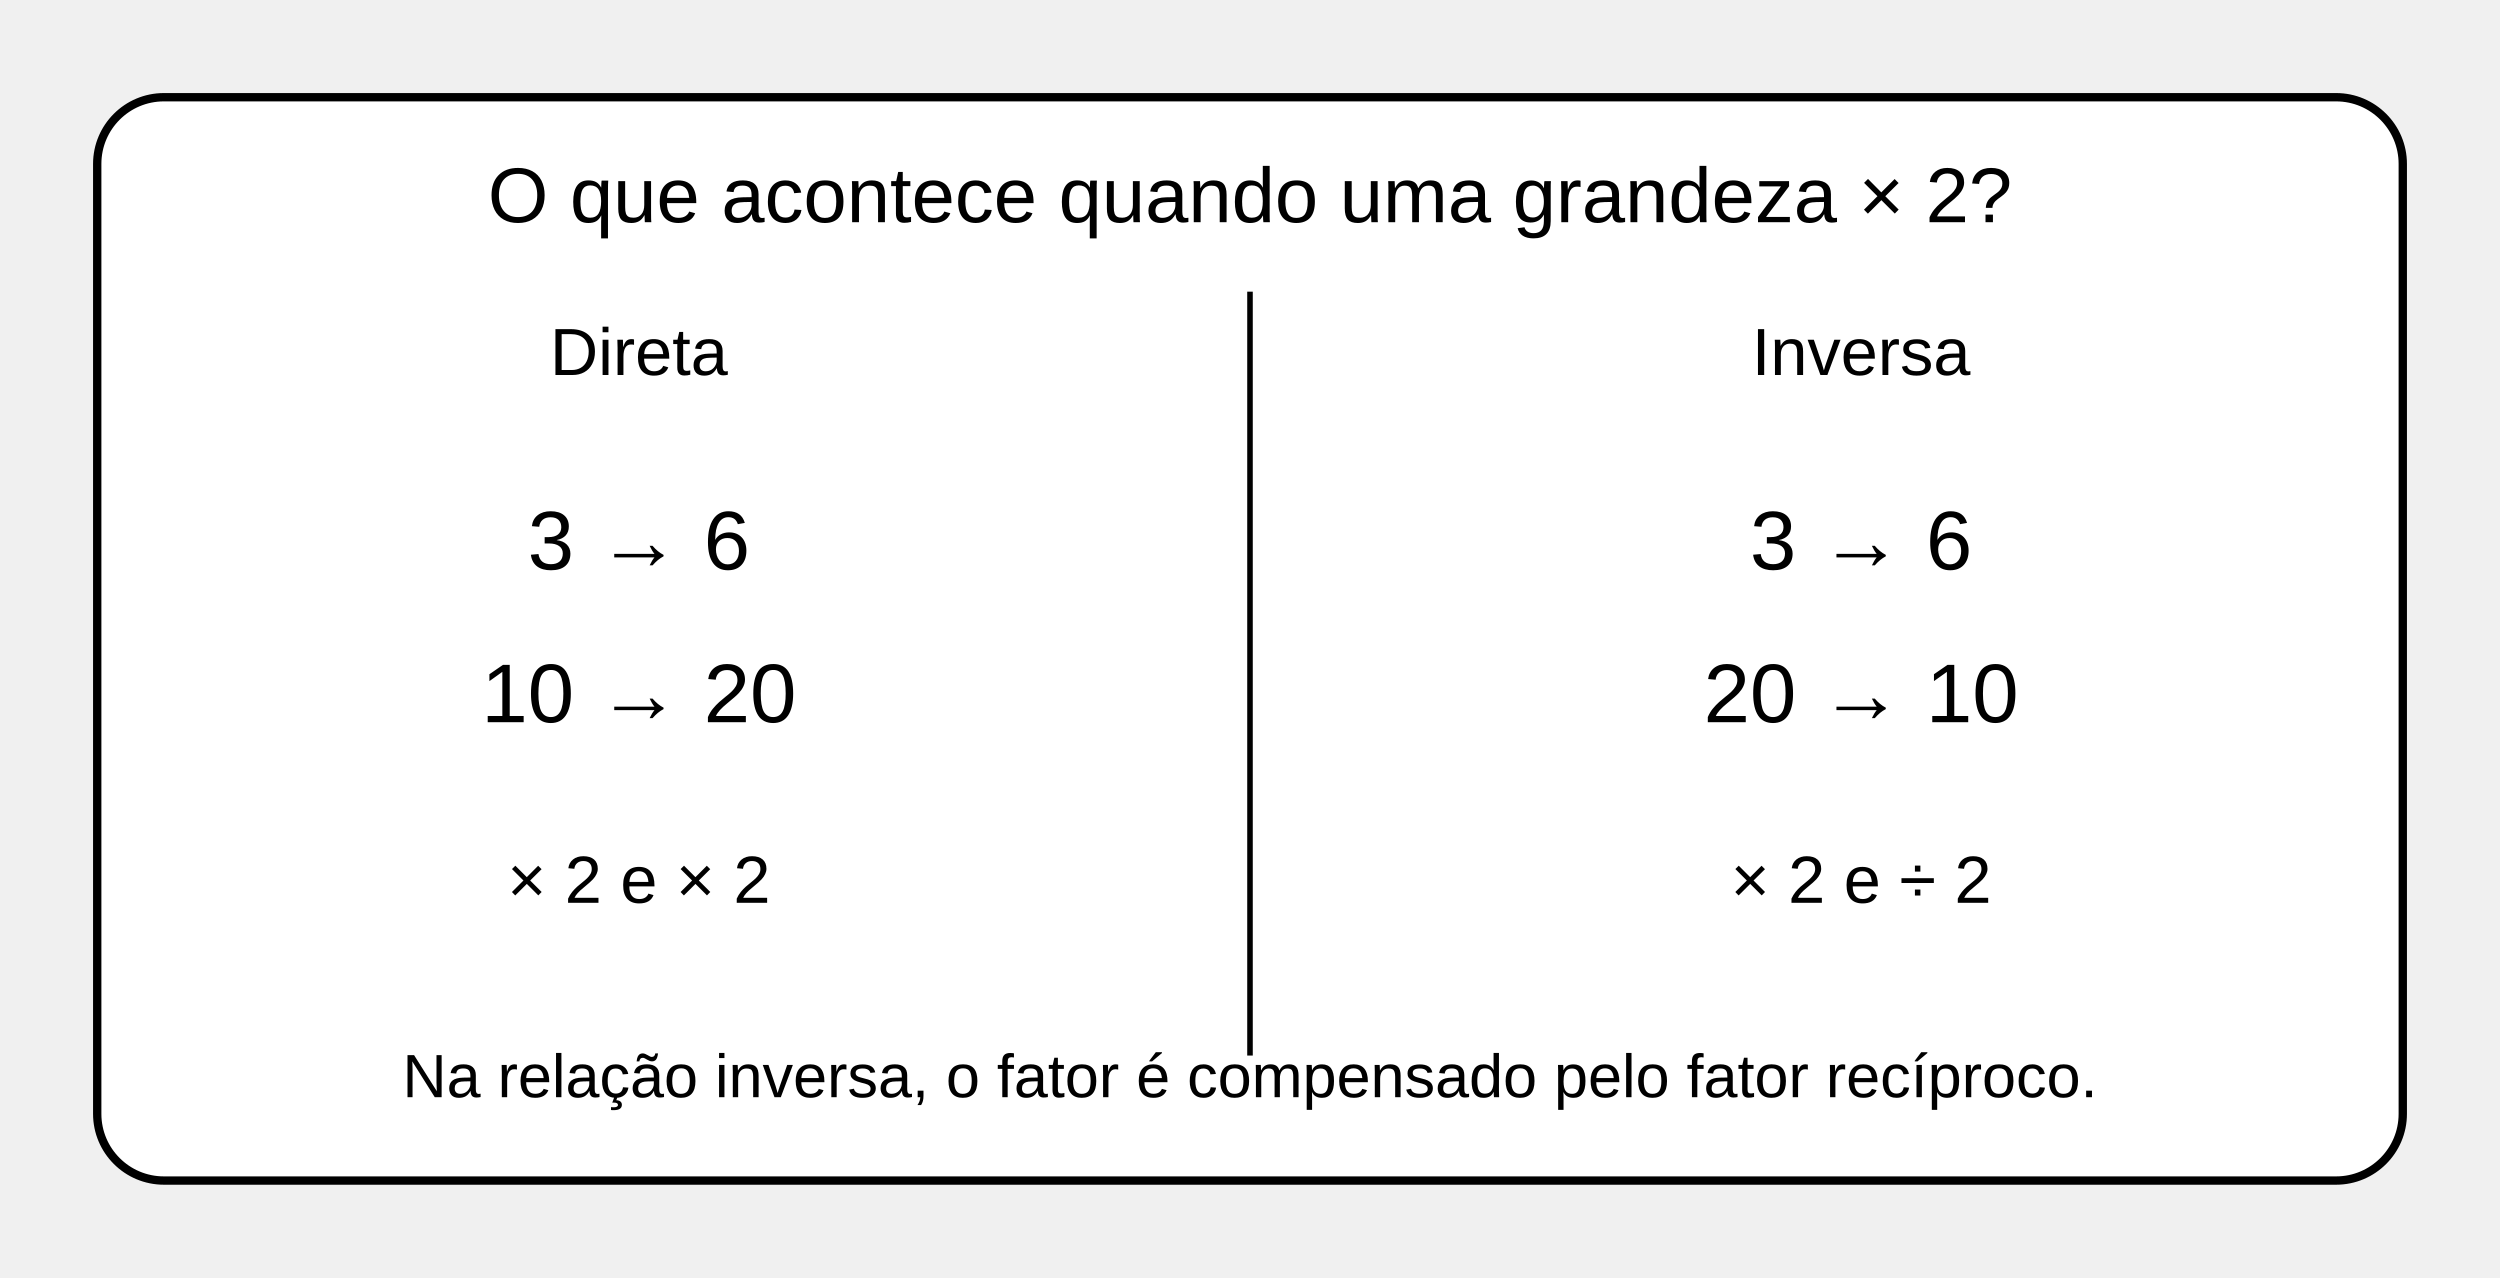
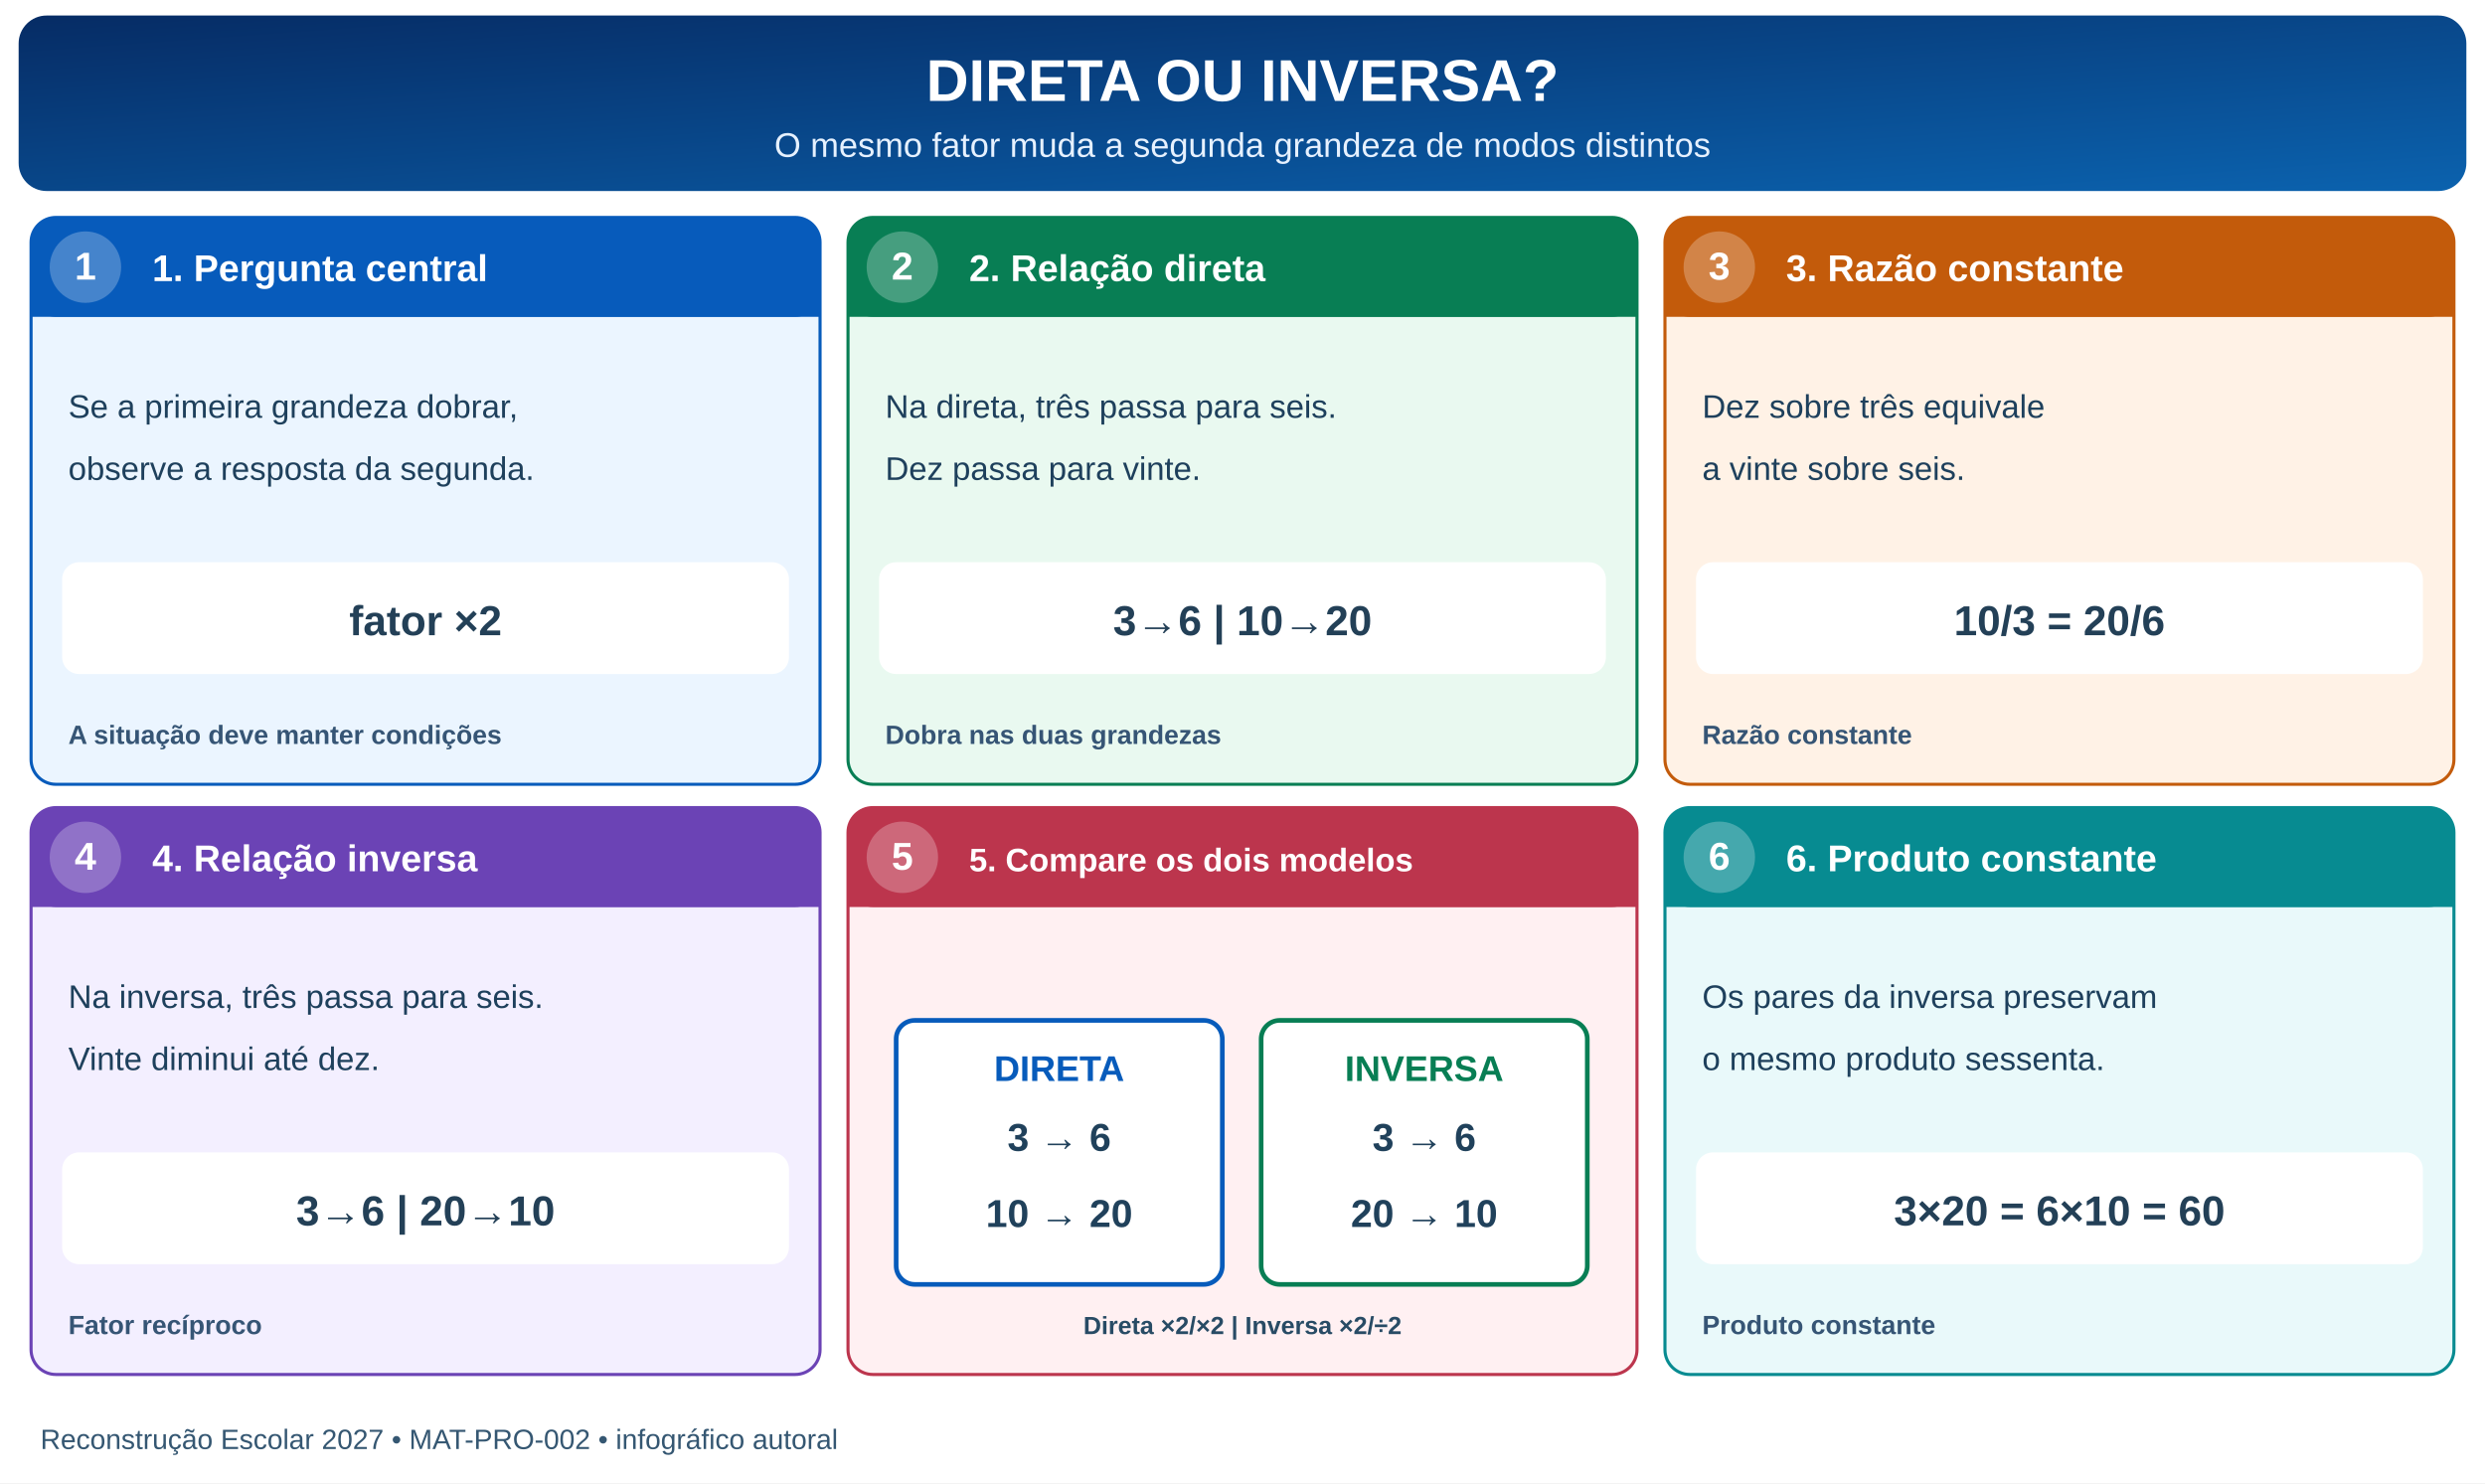
- <svg xmlns="http://www.w3.org/2000/svg" width="900" height="460" viewBox="0 0 900 460" role="img" aria-labelledby="t d">
-   <rect x="35" y="35" width="830" height="390" rx="24" fill="white" stroke="currentColor" stroke-width="3" />
-   <text x="450" y="80" text-anchor="middle" font-size="28" font-family="Arial">O que acontece quando uma grandeza × 2?</text>
-   <line x1="450" y1="105" x2="450" y2="380" stroke="currentColor" stroke-width="2" />
-   <text x="230" y="135" text-anchor="middle" font-size="24" font-family="Arial">Direta</text>
-   <text x="670" y="135" text-anchor="middle" font-size="24" font-family="Arial">Inversa</text>
-   <text x="230" y="205" text-anchor="middle" font-size="30" font-family="Arial">3 → 6</text>
-   <text x="230" y="260" text-anchor="middle" font-size="30" font-family="Arial">10 → 20</text>
-   <text x="230" y="325" text-anchor="middle" font-size="24" font-family="Arial">× 2 e × 2</text>
-   <text x="670" y="205" text-anchor="middle" font-size="30" font-family="Arial">3 → 6</text>
-   <text x="670" y="260" text-anchor="middle" font-size="30" font-family="Arial">20 → 10</text>
-   <text x="670" y="325" text-anchor="middle" font-size="24" font-family="Arial">× 2 e ÷ 2</text>
-   <text x="450" y="395" text-anchor="middle" font-size="22" font-family="Arial">Na relação inversa, o fator é compensado pelo fator recíproco.</text>
+ <svg xmlns="http://www.w3.org/2000/svg" viewBox="0 0 1600 955" role="img" aria-labelledby="title desc">
+   <defs>
+     <linearGradient id="hd" x1="0" y1="0" x2="1" y2="1">
+       <stop offset="0" stop-color="#062c65" />
+       <stop offset="1" stop-color="#0b62ae" />
+     </linearGradient>
+   </defs>
+   <rect width="1600" height="955" fill="#fff" />
+   <rect x="12" y="10" width="1576" height="113" rx="18" fill="url(#hd)" />
+   <text x="800" y="65" text-anchor="middle" font-family="Arial,DejaVu Sans,sans-serif" font-size="38" font-weight="700" fill="#fff">DIRETA OU INVERSA?</text>
+   <text x="800" y="101" text-anchor="middle" font-family="Arial,DejaVu Sans,sans-serif" font-size="22" font-weight="400" fill="#e6f1ff">O mesmo fator muda a segunda grandeza de modos distintos</text>
+   <rect x="20" y="140" width="508" height="365" rx="16" fill="#ebf5ff" stroke="#075bbb" stroke-width="2" />
+   <rect x="20" y="140" width="508" height="64" rx="16" fill="#075bbb" />
+   <rect x="20" y="186" width="508" height="18" fill="#075bbb" />
+   <circle cx="55" cy="172" r="23" fill="#fff" opacity=".25" />
+   <text x="55" y="180" text-anchor="middle" font-family="Arial,DejaVu Sans,sans-serif" font-size="25" font-weight="700" fill="#fff">1</text>
+   <text x="98" y="181" text-anchor="start" font-family="Arial,DejaVu Sans,sans-serif" font-size="24" font-weight="700" fill="#fff">1. Pergunta central</text>
+   <rect x="546" y="140" width="508" height="365" rx="16" fill="#e9f9f0" stroke="#087e54" stroke-width="2" />
+   <rect x="546" y="140" width="508" height="64" rx="16" fill="#087e54" />
+   <rect x="546" y="186" width="508" height="18" fill="#087e54" />
+   <circle cx="581" cy="172" r="23" fill="#fff" opacity=".25" />
+   <text x="581" y="180" text-anchor="middle" font-family="Arial,DejaVu Sans,sans-serif" font-size="25" font-weight="700" fill="#fff">2</text>
+   <text x="624" y="181" text-anchor="start" font-family="Arial,DejaVu Sans,sans-serif" font-size="24" font-weight="700" fill="#fff">2. Relação direta</text>
+   <rect x="1072" y="140" width="508" height="365" rx="16" fill="#fff2e6" stroke="#c35b0b" stroke-width="2" />
+   <rect x="1072" y="140" width="508" height="64" rx="16" fill="#c35b0b" />
+   <rect x="1072" y="186" width="508" height="18" fill="#c35b0b" />
+   <circle cx="1107" cy="172" r="23" fill="#fff" opacity=".25" />
+   <text x="1107" y="180" text-anchor="middle" font-family="Arial,DejaVu Sans,sans-serif" font-size="25" font-weight="700" fill="#fff">3</text>
+   <text x="1150" y="181" text-anchor="start" font-family="Arial,DejaVu Sans,sans-serif" font-size="24" font-weight="700" fill="#fff">3. Razão constante</text>
+   <rect x="20" y="520" width="508" height="365" rx="16" fill="#f3efff" stroke="#6b43b5" stroke-width="2" />
+   <rect x="20" y="520" width="508" height="64" rx="16" fill="#6b43b5" />
+   <rect x="20" y="566" width="508" height="18" fill="#6b43b5" />
+   <circle cx="55" cy="552" r="23" fill="#fff" opacity=".25" />
+   <text x="55" y="560" text-anchor="middle" font-family="Arial,DejaVu Sans,sans-serif" font-size="25" font-weight="700" fill="#fff">4</text>
+   <text x="98" y="561" text-anchor="start" font-family="Arial,DejaVu Sans,sans-serif" font-size="24" font-weight="700" fill="#fff">4. Relação inversa</text>
+   <rect x="546" y="520" width="508" height="365" rx="16" fill="#fff0f2" stroke="#bc354d" stroke-width="2" />
+   <rect x="546" y="520" width="508" height="64" rx="16" fill="#bc354d" />
+   <rect x="546" y="566" width="508" height="18" fill="#bc354d" />
+   <circle cx="581" cy="552" r="23" fill="#fff" opacity=".25" />
+   <text x="581" y="560" text-anchor="middle" font-family="Arial,DejaVu Sans,sans-serif" font-size="25" font-weight="700" fill="#fff">5</text>
+   <text x="624" y="561" text-anchor="start" font-family="Arial,DejaVu Sans,sans-serif" font-size="21" font-weight="700" fill="#fff">5. Compare os dois modelos</text>
+   <rect x="1072" y="520" width="508" height="365" rx="16" fill="#e9f9fa" stroke="#078b91" stroke-width="2" />
+   <rect x="1072" y="520" width="508" height="64" rx="16" fill="#078b91" />
+   <rect x="1072" y="566" width="508" height="18" fill="#078b91" />
+   <circle cx="1107" cy="552" r="23" fill="#fff" opacity=".25" />
+   <text x="1107" y="560" text-anchor="middle" font-family="Arial,DejaVu Sans,sans-serif" font-size="25" font-weight="700" fill="#fff">6</text>
+   <text x="1150" y="561" text-anchor="start" font-family="Arial,DejaVu Sans,sans-serif" font-size="24" font-weight="700" fill="#fff">6. Produto constante</text>
+   <text x="26" y="933" text-anchor="start" font-family="Arial,DejaVu Sans,sans-serif" font-size="18" font-weight="400" fill="#355772">Reconstrução Escolar 2027 • MAT-PRO-002 • infográfico autoral</text>
+   <text x="44" y="269" font-family="Arial,DejaVu Sans,sans-serif" font-size="21" text-anchor="start" font-weight="400" fill="#1e405c">Se a primeira grandeza dobrar,</text>
+   <text x="44" y="309" font-family="Arial,DejaVu Sans,sans-serif" font-size="21" text-anchor="start" font-weight="400" fill="#1e405c">observe a resposta da segunda.</text>
+   <rect x="40" y="362" width="468" height="72" rx="11" fill="#fff" />
+   <text x="274" y="409" font-family="Arial,DejaVu Sans,sans-serif" font-size="27" text-anchor="middle" font-weight="700" fill="#234057">fator ×2</text>
+   <text x="44" y="479" font-family="Arial,DejaVu Sans,sans-serif" font-size="17" text-anchor="start" font-weight="700" fill="#365575">A situação deve manter condições</text>
+   <text x="570" y="269" font-family="Arial,DejaVu Sans,sans-serif" font-size="21" text-anchor="start" font-weight="400" fill="#1e405c">Na direta, três passa para seis.</text>
+   <text x="570" y="309" font-family="Arial,DejaVu Sans,sans-serif" font-size="21" text-anchor="start" font-weight="400" fill="#1e405c">Dez passa para vinte.</text>
+   <rect x="566" y="362" width="468" height="72" rx="11" fill="#fff" />
+   <text x="800" y="409" font-family="Arial,DejaVu Sans,sans-serif" font-size="27" text-anchor="middle" font-weight="700" fill="#234057">3→6 | 10→20</text>
+   <text x="570" y="479" font-family="Arial,DejaVu Sans,sans-serif" font-size="17" text-anchor="start" font-weight="700" fill="#365575">Dobra nas duas grandezas</text>
+   <text x="1096" y="269" font-family="Arial,DejaVu Sans,sans-serif" font-size="21" text-anchor="start" font-weight="400" fill="#1e405c">Dez sobre três equivale</text>
+   <text x="1096" y="309" font-family="Arial,DejaVu Sans,sans-serif" font-size="21" text-anchor="start" font-weight="400" fill="#1e405c">a vinte sobre seis.</text>
+   <rect x="1092" y="362" width="468" height="72" rx="11" fill="#fff" />
+   <text x="1326" y="409" font-family="Arial,DejaVu Sans,sans-serif" font-size="27" text-anchor="middle" font-weight="700" fill="#234057">10/3 = 20/6</text>
+   <text x="1096" y="479" font-family="Arial,DejaVu Sans,sans-serif" font-size="17" text-anchor="start" font-weight="700" fill="#365575">Razão constante</text>
+   <text x="44" y="649" font-family="Arial,DejaVu Sans,sans-serif" font-size="21" text-anchor="start" font-weight="400" fill="#1e405c">Na inversa, três passa para seis.</text>
+   <text x="44" y="689" font-family="Arial,DejaVu Sans,sans-serif" font-size="21" text-anchor="start" font-weight="400" fill="#1e405c">Vinte diminui até dez.</text>
+   <rect x="40" y="742" width="468" height="72" rx="11" fill="#fff" />
+   <text x="274" y="789" font-family="Arial,DejaVu Sans,sans-serif" font-size="27" text-anchor="middle" font-weight="700" fill="#234057">3→6 | 20→10</text>
+   <text x="44" y="859" font-family="Arial,DejaVu Sans,sans-serif" font-size="17" text-anchor="start" font-weight="700" fill="#365575">Fator recíproco</text>
+   <rect x="577" y="657" width="210" height="170" rx="12" fill="#fff" stroke="#075bbb" stroke-width="3" />
+   <rect x="812" y="657" width="210" height="170" rx="12" fill="#fff" stroke="#087e54" stroke-width="3" />
+   <text x="682" y="696" font-family="Arial,DejaVu Sans,sans-serif" font-size="23" text-anchor="middle" font-weight="700" fill="#075bbb">DIRETA</text>
+   <text x="917" y="696" font-family="Arial,DejaVu Sans,sans-serif" font-size="23" text-anchor="middle" font-weight="700" fill="#087e54">INVERSA</text>
+   <text x="682" y="741" font-family="Arial,DejaVu Sans,sans-serif" font-size="25" text-anchor="middle" font-weight="700" fill="#20415b">3 → 6</text>
+   <text x="917" y="741" font-family="Arial,DejaVu Sans,sans-serif" font-size="25" text-anchor="middle" font-weight="700" fill="#20415b">3 → 6</text>
+   <text x="682" y="790" font-family="Arial,DejaVu Sans,sans-serif" font-size="25" text-anchor="middle" font-weight="700" fill="#20415b">10 → 20</text>
+   <text x="917" y="790" font-family="Arial,DejaVu Sans,sans-serif" font-size="25" text-anchor="middle" font-weight="700" fill="#20415b">20 → 10</text>
+   <text x="800" y="859" font-family="Arial,DejaVu Sans,sans-serif" font-size="16" text-anchor="middle" font-weight="700" fill="#284b65">Direta ×2/×2 | Inversa ×2/÷2</text>
+   <text x="1096" y="649" font-family="Arial,DejaVu Sans,sans-serif" font-size="21" text-anchor="start" font-weight="400" fill="#1e405c">Os pares da inversa preservam</text>
+   <text x="1096" y="689" font-family="Arial,DejaVu Sans,sans-serif" font-size="21" text-anchor="start" font-weight="400" fill="#1e405c">o mesmo produto sessenta.</text>
+   <rect x="1092" y="742" width="468" height="72" rx="11" fill="#fff" />
+   <text x="1326" y="789" font-family="Arial,DejaVu Sans,sans-serif" font-size="27" text-anchor="middle" font-weight="700" fill="#234057">3×20 = 6×10 = 60</text>
+   <text x="1096" y="859" font-family="Arial,DejaVu Sans,sans-serif" font-size="17" text-anchor="start" font-weight="700" fill="#365575">Produto constante</text>
</svg>
